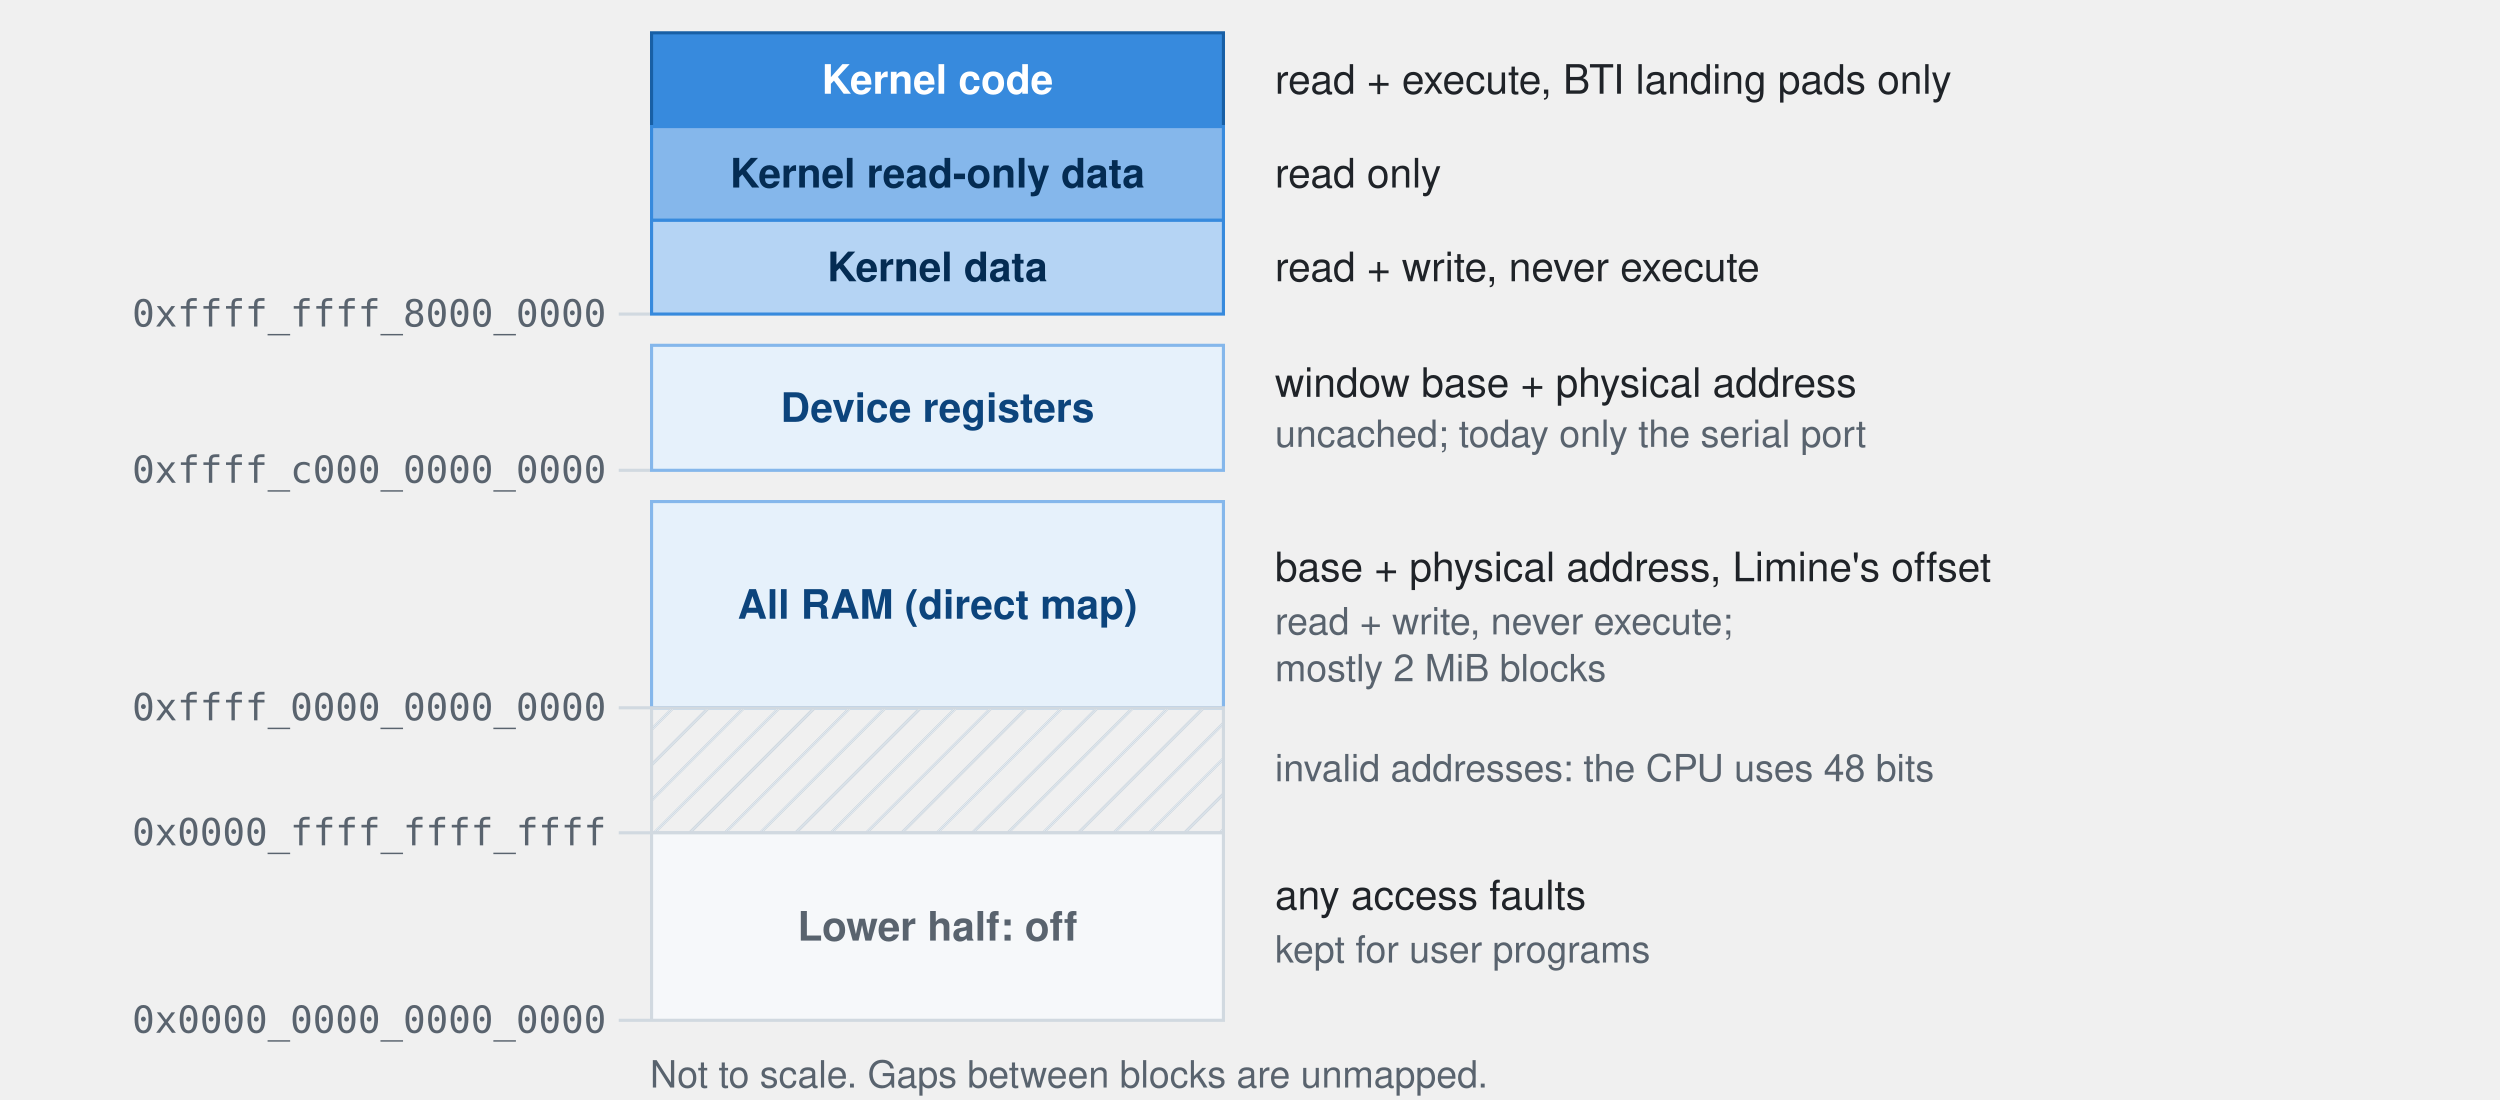
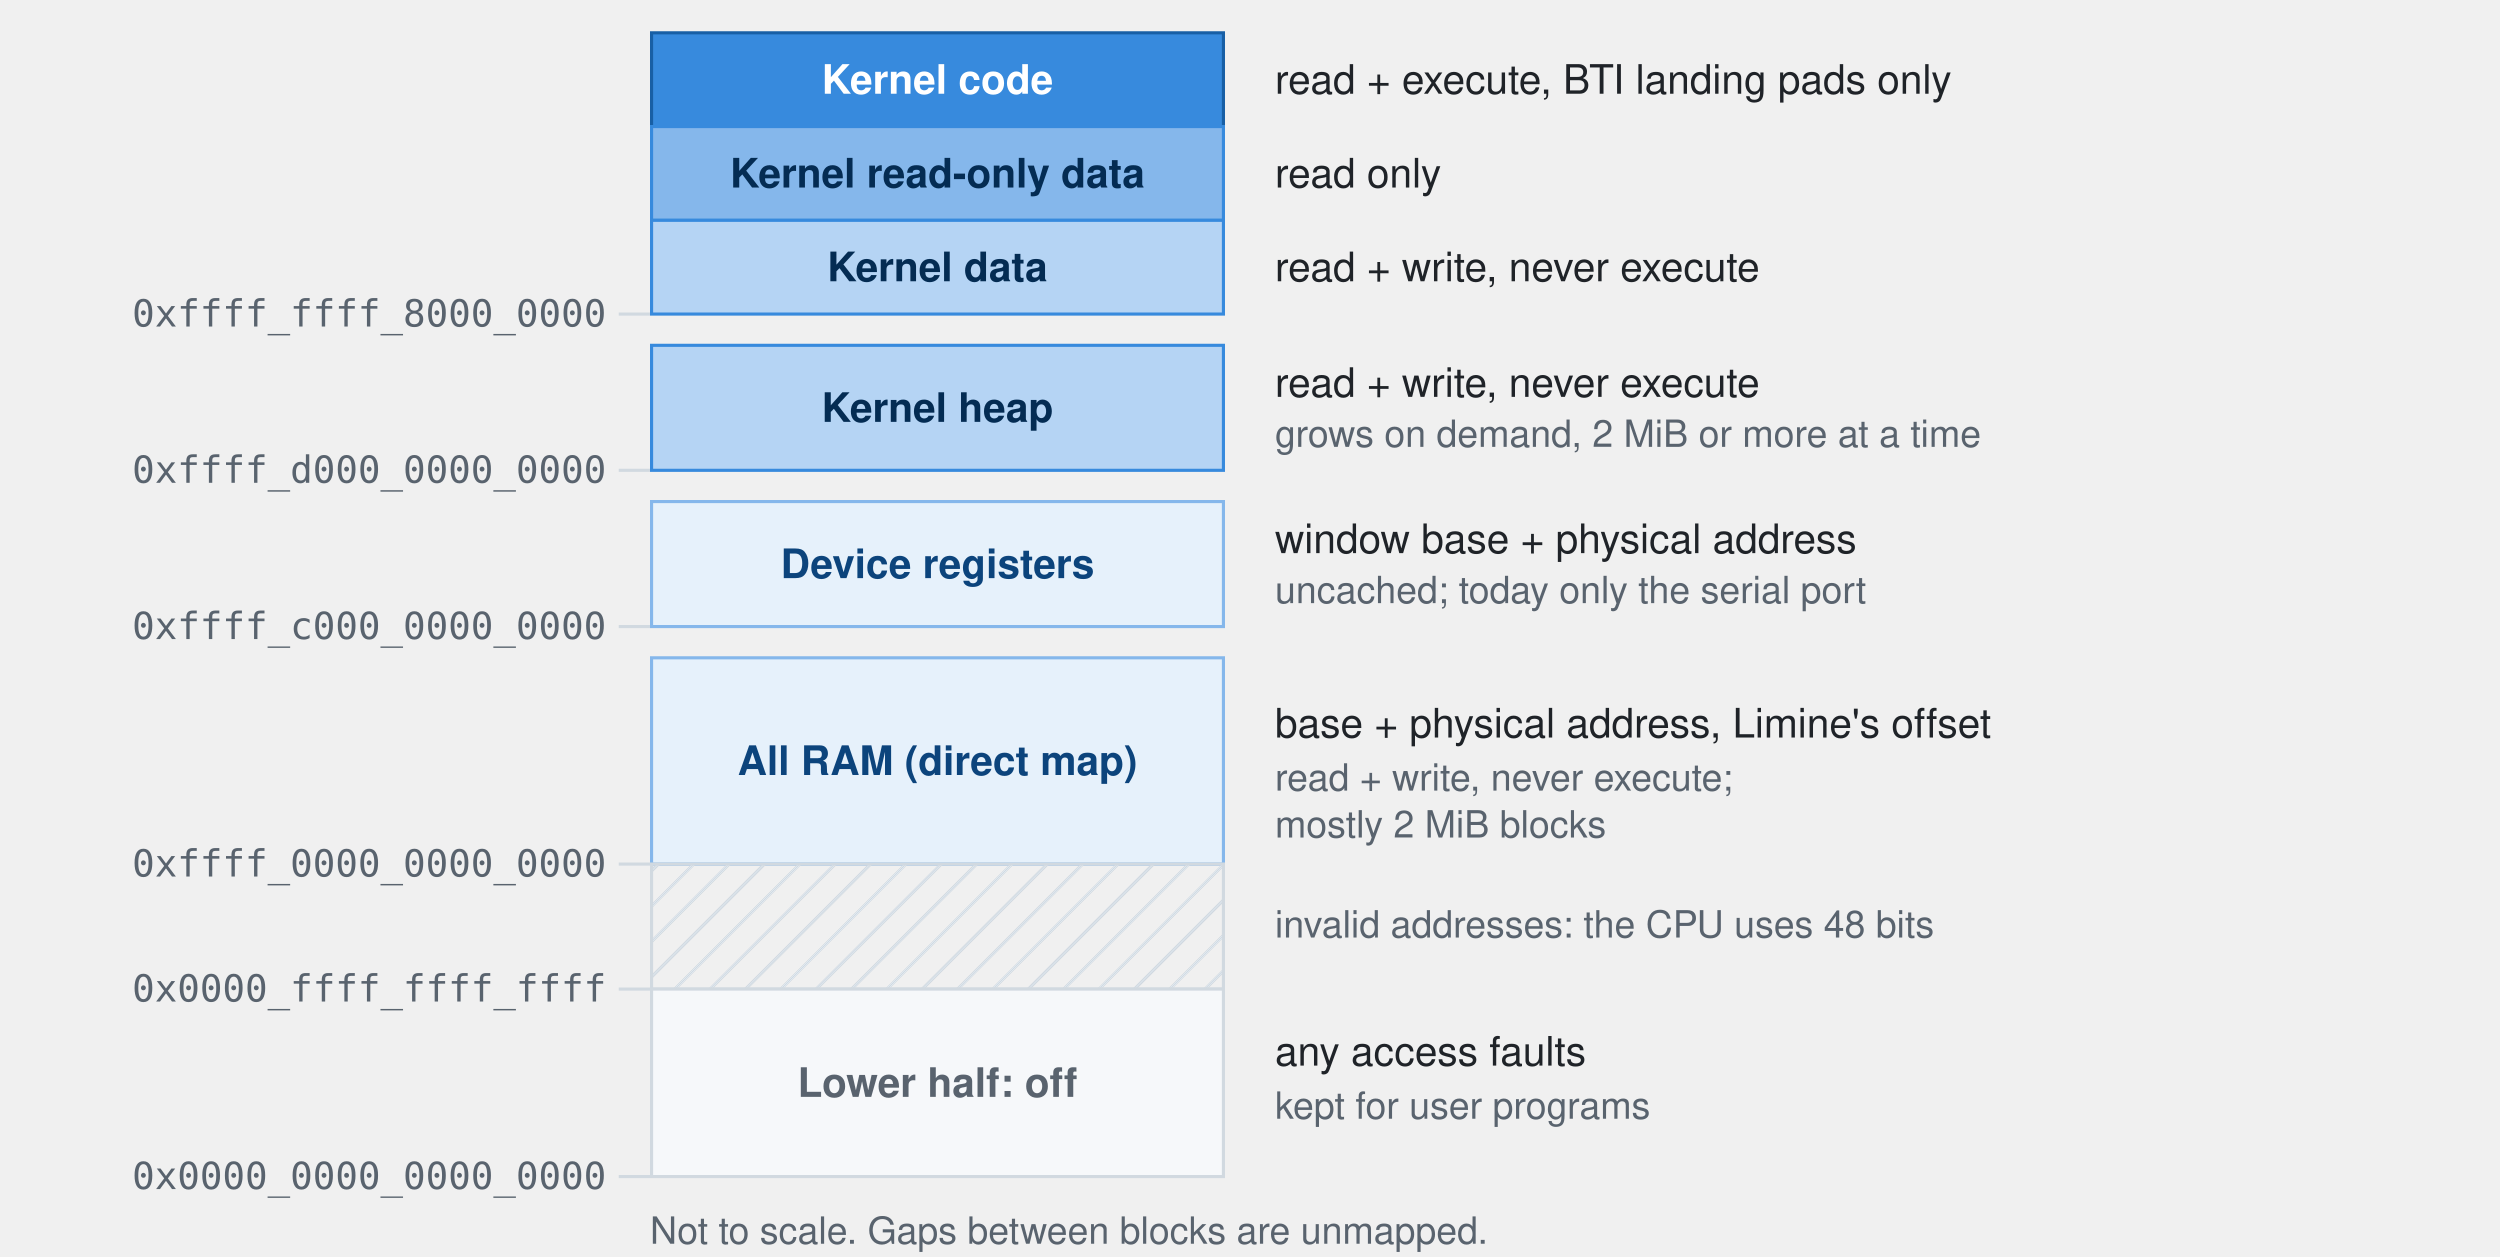
- <svg xmlns="http://www.w3.org/2000/svg" viewBox="0 0 800 352" width="800" height="352" role="img" aria-labelledby="title desc">
+ <svg xmlns="http://www.w3.org/2000/svg" viewBox="0 0 800 402" width="800" height="402" role="img" aria-labelledby="title desc">
  <defs>
    <pattern id="hatch" width="8" height="8" patternUnits="userSpaceOnUse" patternTransform="rotate(45)">
      <line class="hatch" x1="0" y1="0" x2="0" y2="8" />
    </pattern>
  </defs>
  <style>
    text { font-family: ui-sans-serif, -apple-system, "Segoe UI", Helvetica, Arial, sans-serif; }
    .addr { font-family: ui-monospace, SFMono-Regular, Menlo, Consolas, monospace; font-size: 12px; fill: #59636e; text-anchor: end; }
    .tick { stroke: #d1d9e0; }
    .name { font-size: 13px; font-weight: 600; text-anchor: middle; }
    .d1 { font-size: 13px; fill: #1f2328; }
    .d2 { font-size: 12px; fill: #59636e; }
    .code { fill: #378ADD; stroke: #185FA5; } .code-t { fill: #ffffff; }
    .rodata { fill: #85B7EB; stroke: #378ADD; } .rodata-t { fill: #042C53; }
    .data { fill: #B5D4F4; stroke: #378ADD; } .data-t { fill: #042C53; }
    .mapped { fill: #E6F1FB; stroke: #85B7EB; } .mapped-t { fill: #0C447C; }
    .hole { fill: url(#hatch); stroke: #d1d9e0; } .hatch { stroke: #d1d9e0; stroke-width: 2; }
    .off { fill: #f6f8fa; stroke: #d1d9e0; } .off-t { fill: #59636e; }
    @media (prefers-color-scheme: dark) {
      .addr, .d2, .off-t { fill: #9198a1; }
      .tick, .hatch { stroke: #3d444d; }
      .d1 { fill: #f0f6fc; }
      .rodata { fill: #185FA5; } .rodata-t { fill: #E6F1FB; }
      .data { fill: #0C447C; stroke: #185FA5; } .data-t { fill: #E6F1FB; }
      .mapped { fill: #042C53; stroke: #185FA5; } .mapped-t { fill: #B5D4F4; }
      .hole { stroke: #3d444d; }
      .off { fill: #151b23; stroke: #3d444d; }
    }
  </style>
  <rect class="code" x="208.5" y="10.5" width="183" height="30" />
  <text class="name code-t" x="300" y="30">Kernel code</text>
  <text class="d1" x="408" y="30">read + execute, BTI landing pads only</text>
  <rect class="rodata" x="208.5" y="40.5" width="183" height="30" />
  <text class="name rodata-t" x="300" y="60">Kernel read-only data</text>
  <text class="d1" x="408" y="60">read only</text>
  <rect class="data" x="208.5" y="70.5" width="183" height="30" />
  <text class="name data-t" x="300" y="90">Kernel data</text>
  <text class="d1" x="408" y="90">read + write, never execute</text>
  <line class="tick" x1="198" y1="100.5" x2="208" y2="100.5" />
  <text class="addr" x="194" y="104.5">0xffff_ffff_8000_0000</text>
-   <rect class="mapped" x="208.5" y="110.5" width="183" height="40" />
-   <text class="name mapped-t" x="300" y="135">Device registers</text>
-   <text class="d1" x="408" y="127">window base + physical address</text>
-   <text class="d2" x="408" y="143">uncached; today only the serial port</text>
+   <rect class="data" x="208.5" y="110.5" width="183" height="40" />
+   <text class="name data-t" x="300" y="135">Kernel heap</text>
+   <text class="d1" x="408" y="127">read + write, never execute</text>
+   <text class="d2" x="408" y="143">grows on demand, 2 MiB or more at a time</text>
  <line class="tick" x1="198" y1="150.5" x2="208" y2="150.5" />
-   <text class="addr" x="194" y="154.5">0xffff_c000_0000_0000</text>
-   <rect class="mapped" x="208.5" y="160.5" width="183" height="66" />
-   <text class="name mapped-t" x="300" y="198">All RAM (direct map)</text>
-   <text class="d1" x="408" y="186">base + physical address, Limine's offset</text>
-   <text class="d2" x="408" y="203">read + write, never execute;</text>
-   <text class="d2" x="408" y="218">mostly 2 MiB blocks</text>
-   <line class="tick" x1="198" y1="226.5" x2="208" y2="226.5" />
-   <text class="addr" x="194" y="230.5">0xffff_0000_0000_0000</text>
-   <rect class="hole" x="208.5" y="226.5" width="183" height="40" />
-   <text class="d2" x="408" y="250">invalid addresses: the CPU uses 48 bits</text>
-   <rect class="off" x="208.5" y="266.5" width="183" height="60" />
-   <text class="name off-t" x="300" y="301">Lower half: off</text>
-   <text class="d1" x="408" y="291">any access faults</text>
-   <text class="d2" x="408" y="308">kept for user programs</text>
-   <line class="tick" x1="198" y1="266.5" x2="208" y2="266.5" />
-   <text class="addr" x="194" y="270.5">0x0000_ffff_ffff_ffff</text>
-   <line class="tick" x1="198" y1="326.5" x2="208" y2="326.5" />
-   <text class="addr" x="194" y="330.5">0x0000_0000_0000_0000</text>
-   <text class="d2" x="208" y="348">Not to scale. Gaps between blocks are unmapped.</text>
+   <text class="addr" x="194" y="154.5">0xffff_d000_0000_0000</text>
+   <rect class="mapped" x="208.5" y="160.5" width="183" height="40" />
+   <text class="name mapped-t" x="300" y="185">Device registers</text>
+   <text class="d1" x="408" y="177">window base + physical address</text>
+   <text class="d2" x="408" y="193">uncached; today only the serial port</text>
+   <line class="tick" x1="198" y1="200.5" x2="208" y2="200.5" />
+   <text class="addr" x="194" y="204.5">0xffff_c000_0000_0000</text>
+   <rect class="mapped" x="208.5" y="210.5" width="183" height="66" />
+   <text class="name mapped-t" x="300" y="248">All RAM (direct map)</text>
+   <text class="d1" x="408" y="236">base + physical address, Limine's offset</text>
+   <text class="d2" x="408" y="253">read + write, never execute;</text>
+   <text class="d2" x="408" y="268">mostly 2 MiB blocks</text>
+   <line class="tick" x1="198" y1="276.5" x2="208" y2="276.5" />
+   <text class="addr" x="194" y="280.5">0xffff_0000_0000_0000</text>
+   <rect class="hole" x="208.5" y="276.5" width="183" height="40" />
+   <text class="d2" x="408" y="300">invalid addresses: the CPU uses 48 bits</text>
+   <rect class="off" x="208.5" y="316.5" width="183" height="60" />
+   <text class="name off-t" x="300" y="351">Lower half: off</text>
+   <text class="d1" x="408" y="341">any access faults</text>
+   <text class="d2" x="408" y="358">kept for user programs</text>
+   <line class="tick" x1="198" y1="316.5" x2="208" y2="316.5" />
+   <text class="addr" x="194" y="320.5">0x0000_ffff_ffff_ffff</text>
+   <line class="tick" x1="198" y1="376.5" x2="208" y2="376.5" />
+   <text class="addr" x="194" y="380.5">0x0000_0000_0000_0000</text>
+   <text class="d2" x="208" y="398">Not to scale. Gaps between blocks are unmapped.</text>
</svg>
